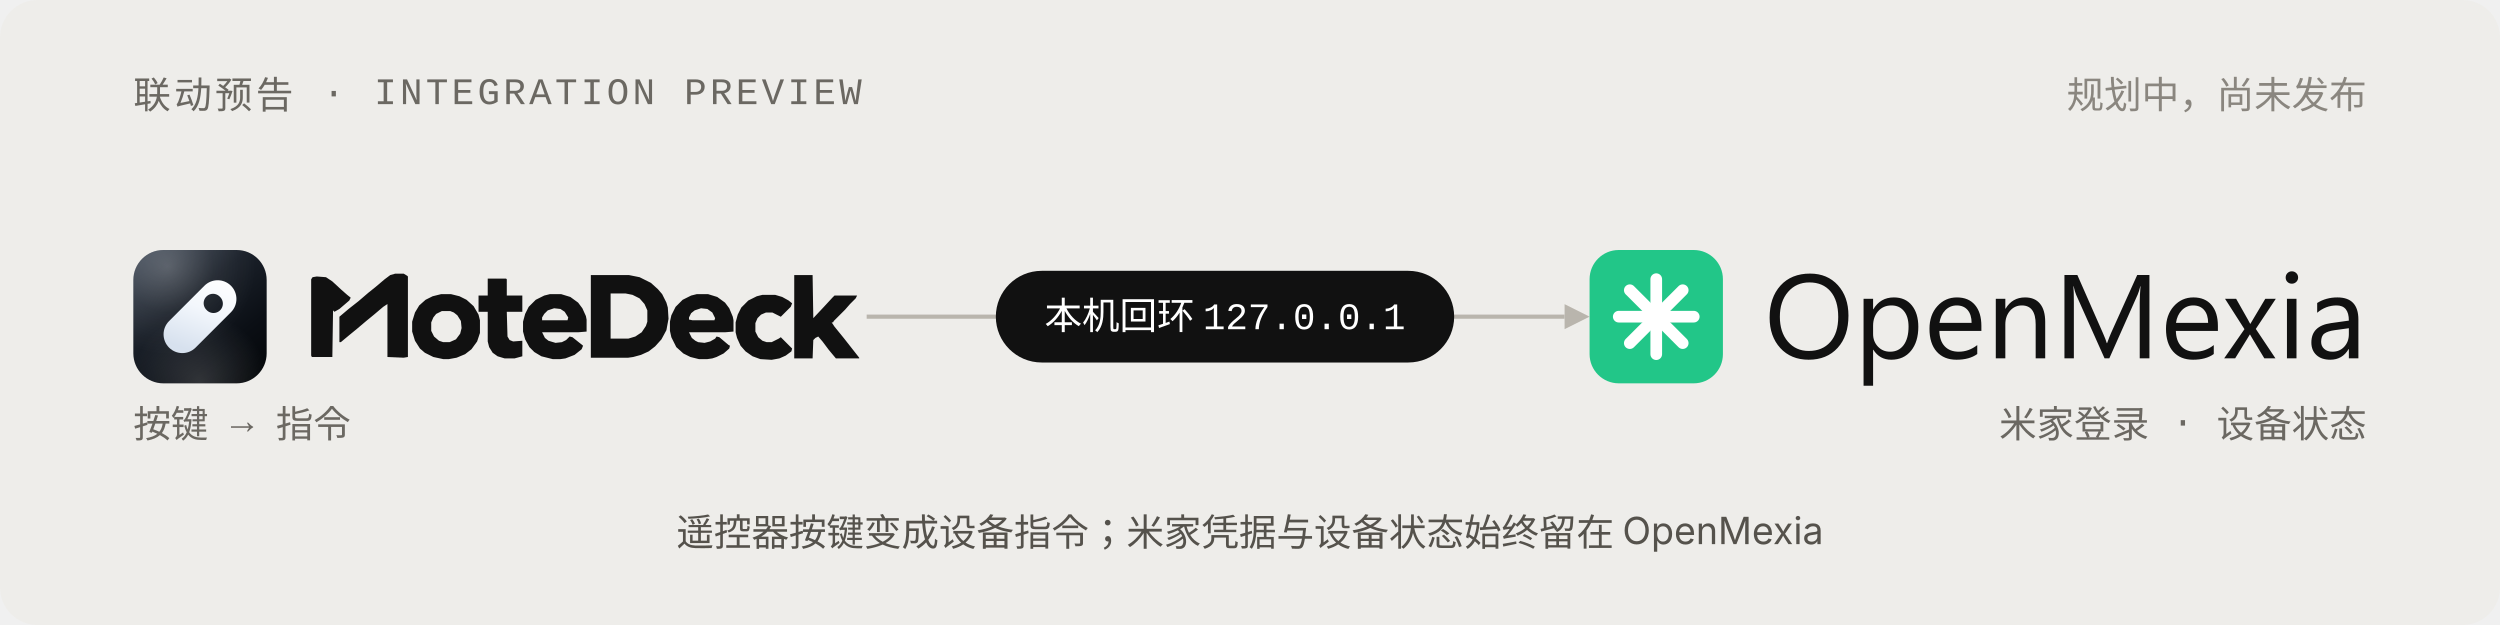
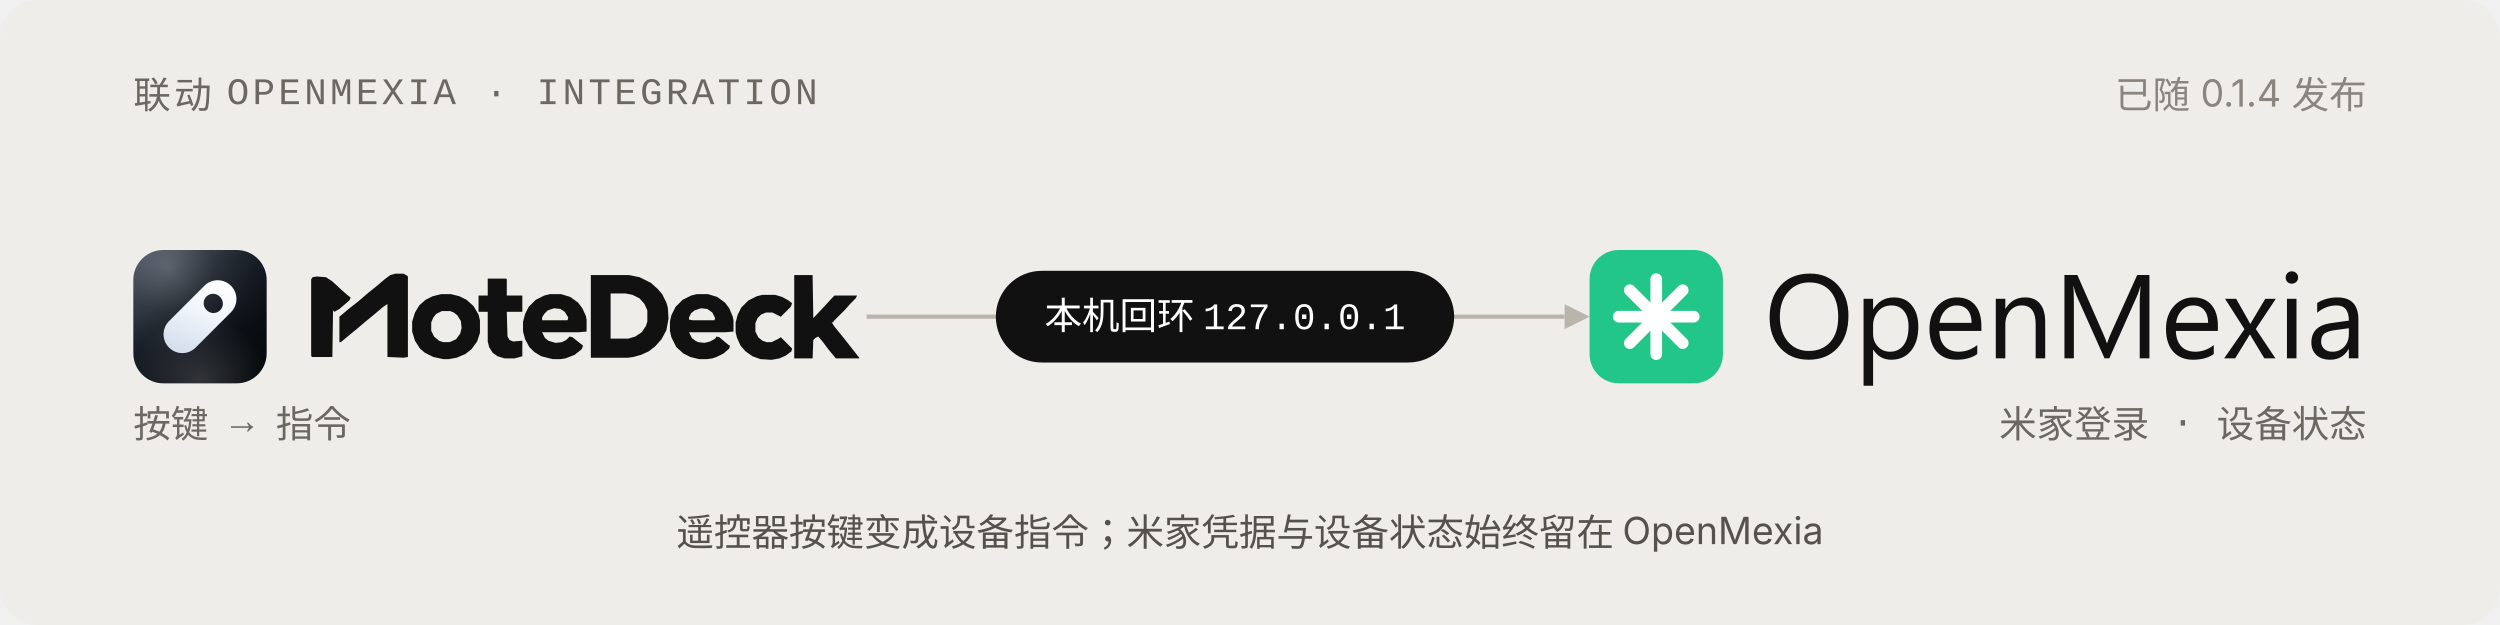
<svg xmlns="http://www.w3.org/2000/svg" viewBox="0 0 1200 300" width="1200" height="300" role="img" aria-labelledby="t d">
  <defs>
    <linearGradient id="glassBody" x1="3.2" y1="0.8" x2="21" y2="23.2" gradientUnits="userSpaceOnUse">
      <stop offset="0" stop-color="#39424F" />
      <stop offset="0.36" stop-color="#1B212A" />
      <stop offset="0.74" stop-color="#0B0F15" />
      <stop offset="1" stop-color="#05080B" />
    </linearGradient>
    <radialGradient id="glassSheen" cx="6.2" cy="3" r="15.8" gradientUnits="userSpaceOnUse">
      <stop offset="0" stop-color="#FFFFFF" stop-opacity="0.22" />
      <stop offset="0.52" stop-color="#FFFFFF" stop-opacity="0.06" />
      <stop offset="1" stop-color="#FFFFFF" stop-opacity="0" />
    </radialGradient>
    <radialGradient id="glassFloor" cx="12" cy="23.8" r="12.2" gradientUnits="userSpaceOnUse">
      <stop offset="0" stop-color="#FFFFFF" stop-opacity="0.16" />
      <stop offset="1" stop-color="#FFFFFF" stop-opacity="0" />
    </radialGradient>
    <linearGradient id="pillBody" x1="9" y1="4.2" x2="15" y2="17.6" gradientUnits="userSpaceOnUse">
      <stop offset="0" stop-color="#FFFFFF" />
      <stop offset="0.46" stop-color="#F3F7FC" />
      <stop offset="1" stop-color="#D7E1EE" />
    </linearGradient>
  </defs>
  <rect width="1200" height="300" rx="18" fill="#EEEDEA" />
-   <text x="64" y="52" font-family="'SFMono-Regular', Consolas, 'Liberation Mono', Menlo, monospace" font-size="18" letter-spacing="1.6" fill="#6B6862">联动预告 · INTEGRATION PREVIEW</text>
-   <text x="1136" y="52" text-anchor="end" font-family="-apple-system, BlinkMacSystemFont, 'Segoe UI Variable Text', 'Segoe UI', 'Microsoft YaHei UI', 'PingFang SC', sans-serif" font-size="18" fill="#8A867F">规划中，尚未发布</text>
+   <text x="64" y="52" font-family="'SFMono-Regular', Consolas, 'Liberation Mono', Menlo, monospace" font-size="18" letter-spacing="1.6" fill="#6B6862">联动 OPENMEXIA · INTEGRATION</text>
+   <text x="1136" y="52" text-anchor="end" font-family="-apple-system, BlinkMacSystemFont, 'Segoe UI Variable Text', 'Segoe UI', 'Microsoft YaHei UI', 'PingFang SC', sans-serif" font-size="18" fill="#8A867F">已随 0.1.4 发布</text>
  <g transform="translate(64 120) scale(2.6667)">
    <rect width="24" height="24" rx="5.4" fill="url(#glassBody)" />
    <rect width="24" height="24" rx="5.4" fill="url(#glassSheen)" />
    <rect width="24" height="24" rx="5.4" fill="url(#glassFloor)" />
    <g transform="rotate(45 12 12)">
      <path fill="url(#pillBody)" fill-rule="evenodd" d="M12 4.125A3.375 3.375 0 0 1 15.375 7.5V16.5A3.375 3.375 0 0 1 8.625 16.5V7.5A3.375 3.375 0 0 1 12 4.125ZM12 6.938A1.688 1.688 0 1 1 12 10.312A1.688 1.688 0 1 1 12 6.938Z" />
    </g>
  </g>
  <g transform="translate(148 130) scale(0.339)">
    <path fill="#111111" d="M123.0,4.0 L135.0,4.0 L140.0,7.0 L141.0,8.0 L141.0,122.0 L135.0,123.0 L112.0,122.0 L112.0,47.0 L106.0,51.0 L93.0,62.0 L82.0,71.0 L69.0,82.0 L58.0,91.0 L46.0,101.0 L44.0,101.0 L44.0,65.0 L57.0,54.0 L71.0,43.0 L85.0,31.0 L95.0,23.0 L108.0,12.0 L116.0,6.0 Z M400.0,6.0 L454.0,6.0 L469.0,9.0 L485.0,17.0 L495.0,26.0 L501.0,33.0 L507.0,45.0 L509.0,52.0 L510.0,68.0 L507.0,84.0 L500.0,97.0 L491.0,107.0 L482.0,114.0 L471.0,119.0 L460.0,122.0 L453.0,123.0 L400.0,123.0 Z M428.0,32.0 L428.0,96.0 L453.0,96.0 L463.0,93.0 L472.0,87.0 L478.0,78.0 L480.0,72.0 L480.0,56.0 L476.0,47.0 L469.0,39.0 L459.0,34.0 L449.0,32.0 Z M688.0,6.0 L714.0,6.0 L715.0,67.0 L730.0,51.0 L742.0,38.0 L745.0,35.0 L777.0,35.0 L775.0,39.0 L767.0,47.0 L760.0,55.0 L744.0,71.0 L743.0,73.0 L741.0,73.0 L745.0,79.0 L758.0,95.0 L769.0,109.0 L780.0,123.0 L780.0,124.0 L747.0,124.0 L737.0,112.0 L728.0,100.0 L722.0,93.0 L718.0,95.0 L715.0,98.0 L714.0,124.0 L688.0,124.0 Z M12.0,8.0 L25.0,9.0 L34.0,15.0 L47.0,27.0 L55.0,34.0 L60.0,38.0 L58.0,42.0 L44.0,54.0 L37.0,58.0 L35.0,56.0 L34.0,122.0 L5.0,122.0 L4.0,120.0 L4.0,12.0 L6.0,9.0 Z M254.0,11.0 L280.0,11.0 L281.0,12.0 L281.0,35.0 L303.0,35.0 L303.0,58.0 L281.0,58.0 L282.0,93.0 L285.0,98.0 L290.0,100.0 L303.0,99.0 L303.0,121.0 L292.0,124.0 L278.0,124.0 L268.0,121.0 L261.0,116.0 L256.0,108.0 L254.0,100.0 L254.0,58.0 L241.0,58.0 L241.0,35.0 L254.0,35.0 Z M188.0,33.0 L202.0,33.0 L214.0,36.0 L224.0,41.0 L234.0,50.0 L241.0,62.0 L243.0,70.0 L243.0,88.0 L239.0,100.0 L231.0,111.0 L222.0,118.0 L210.0,123.0 L199.0,125.0 L191.0,125.0 L177.0,122.0 L165.0,116.0 L158.0,110.0 L151.0,99.0 L147.0,86.0 L147.0,72.0 L151.0,59.0 L157.0,49.0 L166.0,41.0 L176.0,36.0 Z M189.0,57.0 L181.0,61.0 L177.0,66.0 L174.0,73.0 L174.0,85.0 L178.0,93.0 L185.0,99.0 L191.0,101.0 L200.0,101.0 L209.0,97.0 L215.0,89.0 L217.0,81.0 L216.0,71.0 L211.0,63.0 L206.0,59.0 L201.0,57.0 Z M342.0,33.0 L358.0,33.0 L371.0,37.0 L382.0,45.0 L388.0,53.0 L393.0,64.0 L394.0,69.0 L394.0,86.0 L382.0,87.0 L331.0,87.0 L335.0,95.0 L340.0,99.0 L350.0,102.0 L359.0,101.0 L365.0,98.0 L370.0,93.0 L374.0,94.0 L389.0,106.0 L387.0,111.0 L377.0,119.0 L364.0,124.0 L357.0,125.0 L346.0,125.0 L330.0,121.0 L320.0,115.0 L313.0,108.0 L307.0,97.0 L304.0,86.0 L304.0,72.0 L307.0,61.0 L312.0,51.0 L322.0,41.0 L334.0,35.0 Z M348.0,53.0 L339.0,56.0 L334.0,61.0 L331.0,66.0 L331.0,70.0 L367.0,70.0 L368.0,66.0 L363.0,58.0 L357.0,54.0 Z M550.0,33.0 L566.0,33.0 L579.0,37.0 L590.0,45.0 L596.0,53.0 L601.0,65.0 L602.0,70.0 L602.0,86.0 L590.0,87.0 L539.0,87.0 L543.0,95.0 L548.0,99.0 L552.0,101.0 L561.0,102.0 L569.0,100.0 L576.0,96.0 L578.0,93.0 L582.0,94.0 L595.0,105.0 L597.0,106.0 L596.0,110.0 L588.0,117.0 L578.0,122.0 L572.0,124.0 L565.0,125.0 L553.0,125.0 L541.0,122.0 L531.0,117.0 L521.0,108.0 L514.0,94.0 L512.0,85.0 L512.0,72.0 L514.0,63.0 L520.0,51.0 L530.0,41.0 L542.0,35.0 Z M556.0,53.0 L547.0,56.0 L542.0,60.0 L539.0,66.0 L539.0,69.0 L544.0,70.0 L575.0,70.0 L576.0,67.0 L572.0,59.0 L565.0,54.0 Z M643.0,34.0 L661.0,34.0 L671.0,37.0 L680.0,42.0 L685.0,46.0 L683.0,51.0 L669.0,65.0 L665.0,63.0 L657.0,59.0 L648.0,59.0 L641.0,62.0 L636.0,67.0 L633.0,74.0 L633.0,86.0 L637.0,94.0 L643.0,99.0 L649.0,101.0 L656.0,101.0 L666.0,96.0 L669.0,94.0 L685.0,110.0 L684.0,114.0 L676.0,120.0 L667.0,124.0 L656.0,126.0 L640.0,125.0 L629.0,121.0 L619.0,114.0 L612.0,106.0 L607.0,95.0 L605.0,87.0 L605.0,73.0 L608.0,62.0 L613.0,52.0 L623.0,42.0 L635.0,36.0 Z" />
  </g>
  <text x="64" y="210" font-family="'SFMono-Regular', Consolas, 'Liberation Mono', Menlo, monospace" font-size="18" fill="#6B6862">按键 → 指令</text>
  <line x1="416" y1="152" x2="751" y2="152" stroke="#B9B5AD" stroke-width="2" />
  <path d="M763 152 L751 146 L751 158 Z" fill="#B9B5AD" />
  <rect x="478" y="130" width="220" height="44" rx="22" fill="#111111" />
  <text x="588" y="158" text-anchor="middle" font-family="-apple-system, BlinkMacSystemFont, 'Segoe UI Variable Text', 'Segoe UI', 'Microsoft YaHei UI', 'PingFang SC', sans-serif" font-size="18" fill="#FFFFFF">本机回环 <tspan font-family="'SFMono-Regular', Consolas, 'Liberation Mono', Menlo, monospace">127.0.0.1</tspan>
  </text>
  <g transform="translate(763 120)">
    <rect width="64" height="64" rx="14" fill="#22C688" />
    <g stroke="#FFFFFF" stroke-width="5.6" stroke-linecap="round">
      <line x1="14" y1="32" x2="50" y2="32" />
      <line x1="32" y1="14" x2="32" y2="50" />
      <line x1="19.3" y1="19.3" x2="44.7" y2="44.7" />
      <line x1="44.7" y1="19.3" x2="19.3" y2="44.7" />
    </g>
  </g>
  <g transform="translate(846.8 172) scale(0.5714)">
    <path fill="#111111" d="M37.402 1.172Q22.51 1.172 13.55 -8.643Q4.59 -18.457 4.59 -34.18Q4.59 -51.074 13.721 -61.133Q22.852 -71.191 38.574 -71.191Q53.076 -71.191 61.938 -61.426Q70.801 -51.66 70.801 -35.889Q70.801 -18.75 61.719 -8.789Q52.637 1.172 37.402 1.172ZM37.988 -63.77Q26.953 -63.77 20.068 -55.811Q13.184 -47.852 13.184 -34.912Q13.184 -21.973 19.897 -14.087Q26.611 -6.201 37.402 -6.201Q48.926 -6.201 55.566 -13.721Q62.207 -21.24 62.207 -34.766Q62.207 -48.633 55.762 -56.201Q49.316 -63.77 37.988 -63.77ZM91.699 -7.227H91.504V22.998H83.496V-50.0H91.504V-41.211H91.699Q97.607 -51.172 108.984 -51.172Q118.652 -51.172 124.072 -44.458Q129.492 -37.744 129.492 -26.465Q129.492 -13.916 123.389 -6.372Q117.285 1.172 106.689 1.172Q96.973 1.172 91.699 -7.227ZM91.504 -27.393V-20.41Q91.504 -14.209 95.532 -9.888Q99.561 -5.566 105.762 -5.566Q113.037 -5.566 117.163 -11.133Q121.289 -16.699 121.289 -26.611Q121.289 -34.961 117.432 -39.697Q113.574 -44.434 106.982 -44.434Q100.0 -44.434 95.752 -39.575Q91.504 -34.717 91.504 -27.393ZM182.471 -22.998H147.168Q147.363 -14.648 151.66 -10.107Q155.957 -5.566 163.477 -5.566Q171.924 -5.566 179.004 -11.133V-3.613Q172.412 1.172 161.572 1.172Q150.977 1.172 144.922 -5.64Q138.867 -12.451 138.867 -24.805Q138.867 -36.475 145.483 -43.823Q152.1 -51.172 161.914 -51.172Q171.729 -51.172 177.1 -44.824Q182.471 -38.477 182.471 -27.197ZM174.268 -29.785Q174.219 -36.719 170.923 -40.576Q167.627 -44.434 161.768 -44.434Q156.104 -44.434 152.148 -40.381Q148.193 -36.328 147.266 -29.785ZM236.084 0.0H228.076V-28.516Q228.076 -44.434 216.455 -44.434Q210.449 -44.434 206.519 -39.917Q202.588 -35.4 202.588 -28.516V0.0H194.58V-50.0H202.588V-41.699H202.783Q208.447 -51.172 219.189 -51.172Q227.393 -51.172 231.738 -45.874Q236.084 -40.576 236.084 -30.566ZM323.633 0.0H315.479V-46.973Q315.479 -52.539 316.162 -60.596H315.967Q314.795 -55.859 313.867 -53.809L289.941 0.0H285.938L262.061 -53.418Q261.035 -55.762 259.961 -60.596H259.766Q260.156 -56.396 260.156 -46.875V0.0H252.246V-70.02H263.086L284.57 -21.191Q287.061 -15.576 287.793 -12.793H288.086Q290.186 -18.555 291.455 -21.387L313.379 -70.02H323.633ZM381.152 -22.998H345.85Q346.045 -14.648 350.342 -10.107Q354.639 -5.566 362.158 -5.566Q370.605 -5.566 377.686 -11.133V-3.613Q371.094 1.172 360.254 1.172Q349.658 1.172 343.604 -5.64Q337.549 -12.451 337.549 -24.805Q337.549 -36.475 344.165 -43.823Q350.781 -51.172 360.596 -51.172Q370.41 -51.172 375.781 -44.824Q381.152 -38.477 381.152 -27.197ZM372.949 -29.785Q372.9 -36.719 369.604 -40.576Q366.309 -44.434 360.449 -44.434Q354.785 -44.434 350.83 -40.381Q346.875 -36.328 345.947 -29.785ZM429.785 -50.0 412.988 -24.707 429.492 0.0H420.166L410.352 -16.211Q409.424 -17.725 408.154 -20.02H407.959Q407.715 -19.58 405.664 -16.211L395.654 0.0H386.426L403.467 -24.512L387.158 -50.0H396.484L406.152 -32.91Q407.227 -31.006 408.252 -29.004H408.447L420.947 -50.0ZM443.262 -62.695Q441.113 -62.695 439.6 -64.16Q438.086 -65.625 438.086 -67.871Q438.086 -70.117 439.6 -71.606Q441.113 -73.096 443.262 -73.096Q445.459 -73.096 446.997 -71.606Q448.535 -70.117 448.535 -67.871Q448.535 -65.723 446.997 -64.209Q445.459 -62.695 443.262 -62.695ZM447.168 0.0H439.16V-50.0H447.168ZM499.17 0.0H491.162V-7.812H490.967Q485.742 1.172 475.586 1.172Q468.115 1.172 463.892 -2.783Q459.668 -6.738 459.668 -13.281Q459.668 -27.295 476.172 -29.59L491.162 -31.689Q491.162 -44.434 480.859 -44.434Q471.826 -44.434 464.551 -38.281V-46.484Q471.924 -51.172 481.543 -51.172Q499.17 -51.172 499.17 -32.52ZM491.162 -25.293 479.102 -23.633Q473.535 -22.852 470.703 -20.874Q467.871 -18.896 467.871 -13.867Q467.871 -10.205 470.483 -7.886Q473.096 -5.566 477.441 -5.566Q483.398 -5.566 487.28 -9.741Q491.162 -13.916 491.162 -20.312Z" />
  </g>
  <text x="1136" y="210" text-anchor="end" font-family="'SFMono-Regular', Consolas, 'Liberation Mono', Menlo, monospace" font-size="18" fill="#6B6862">米家登录 · 设备状态</text>
  <text x="600" y="262" text-anchor="middle" font-family="-apple-system, BlinkMacSystemFont, 'Segoe UI Variable Text', 'Segoe UI', 'Microsoft YaHei UI', 'PingFang SC', sans-serif" font-size="18" fill="#55524C">遥控器按键变成设备指令；米家凭据与设备状态始终留在 OpenMexia</text>
</svg>
